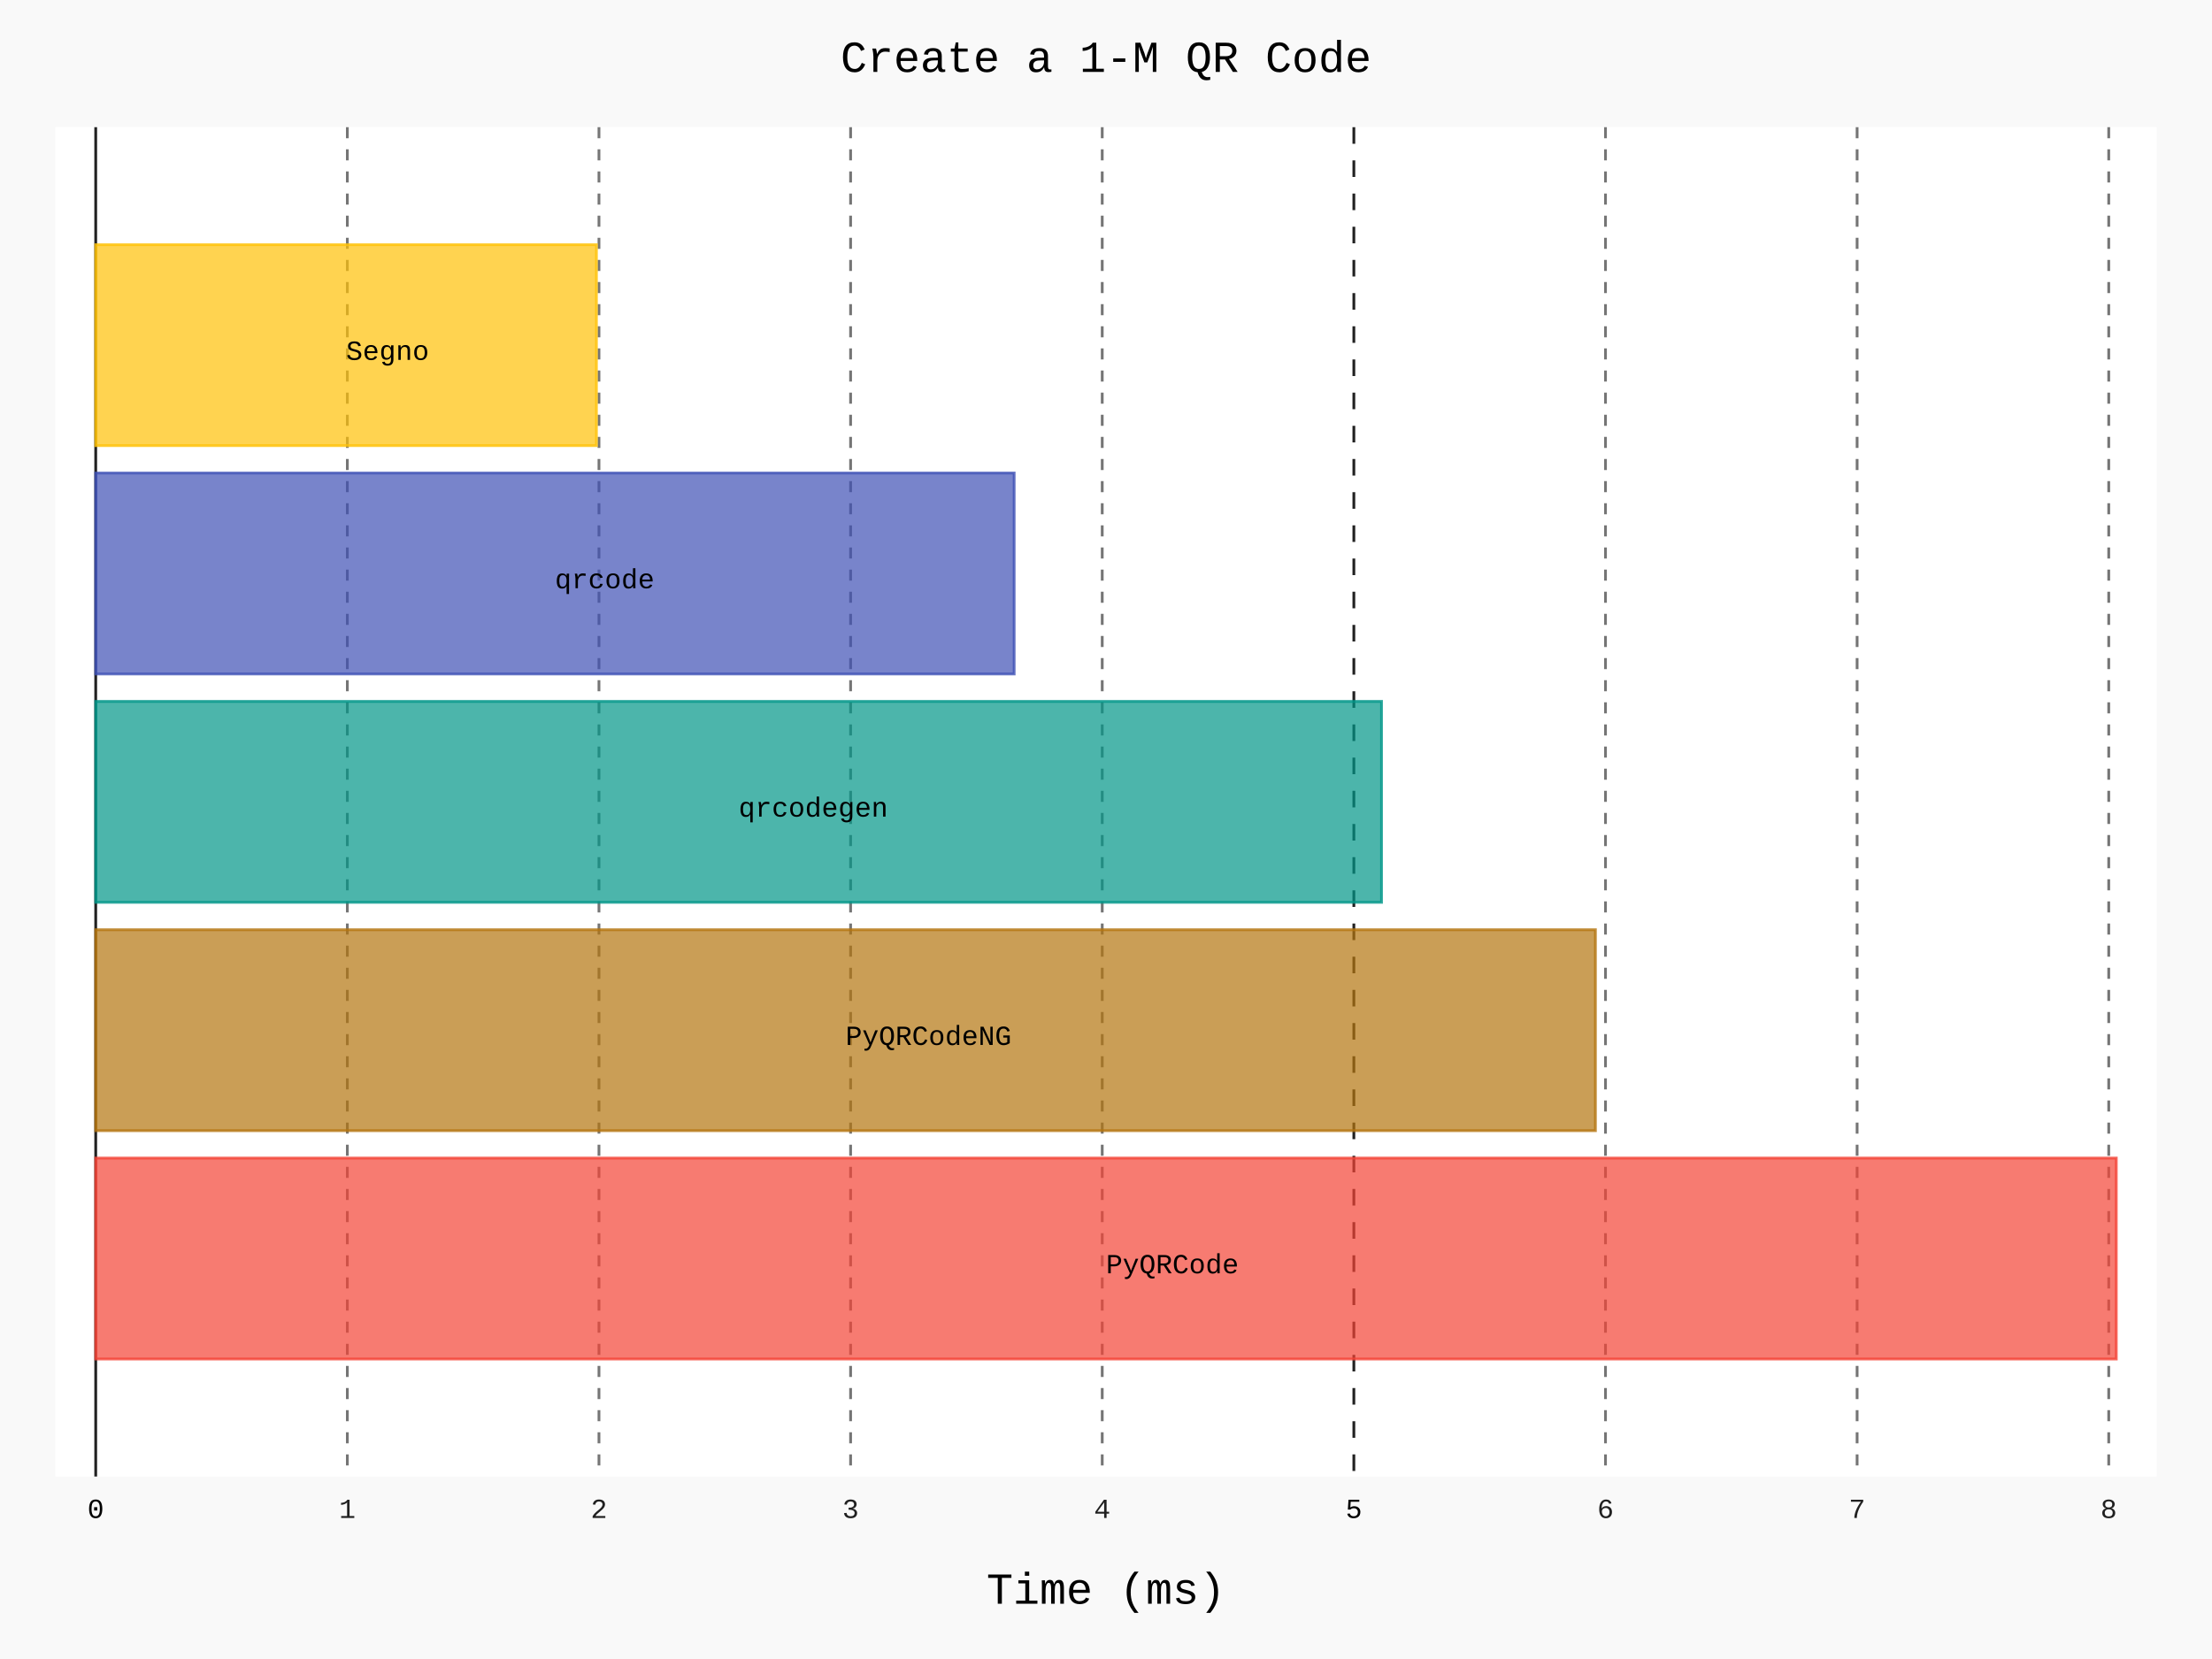
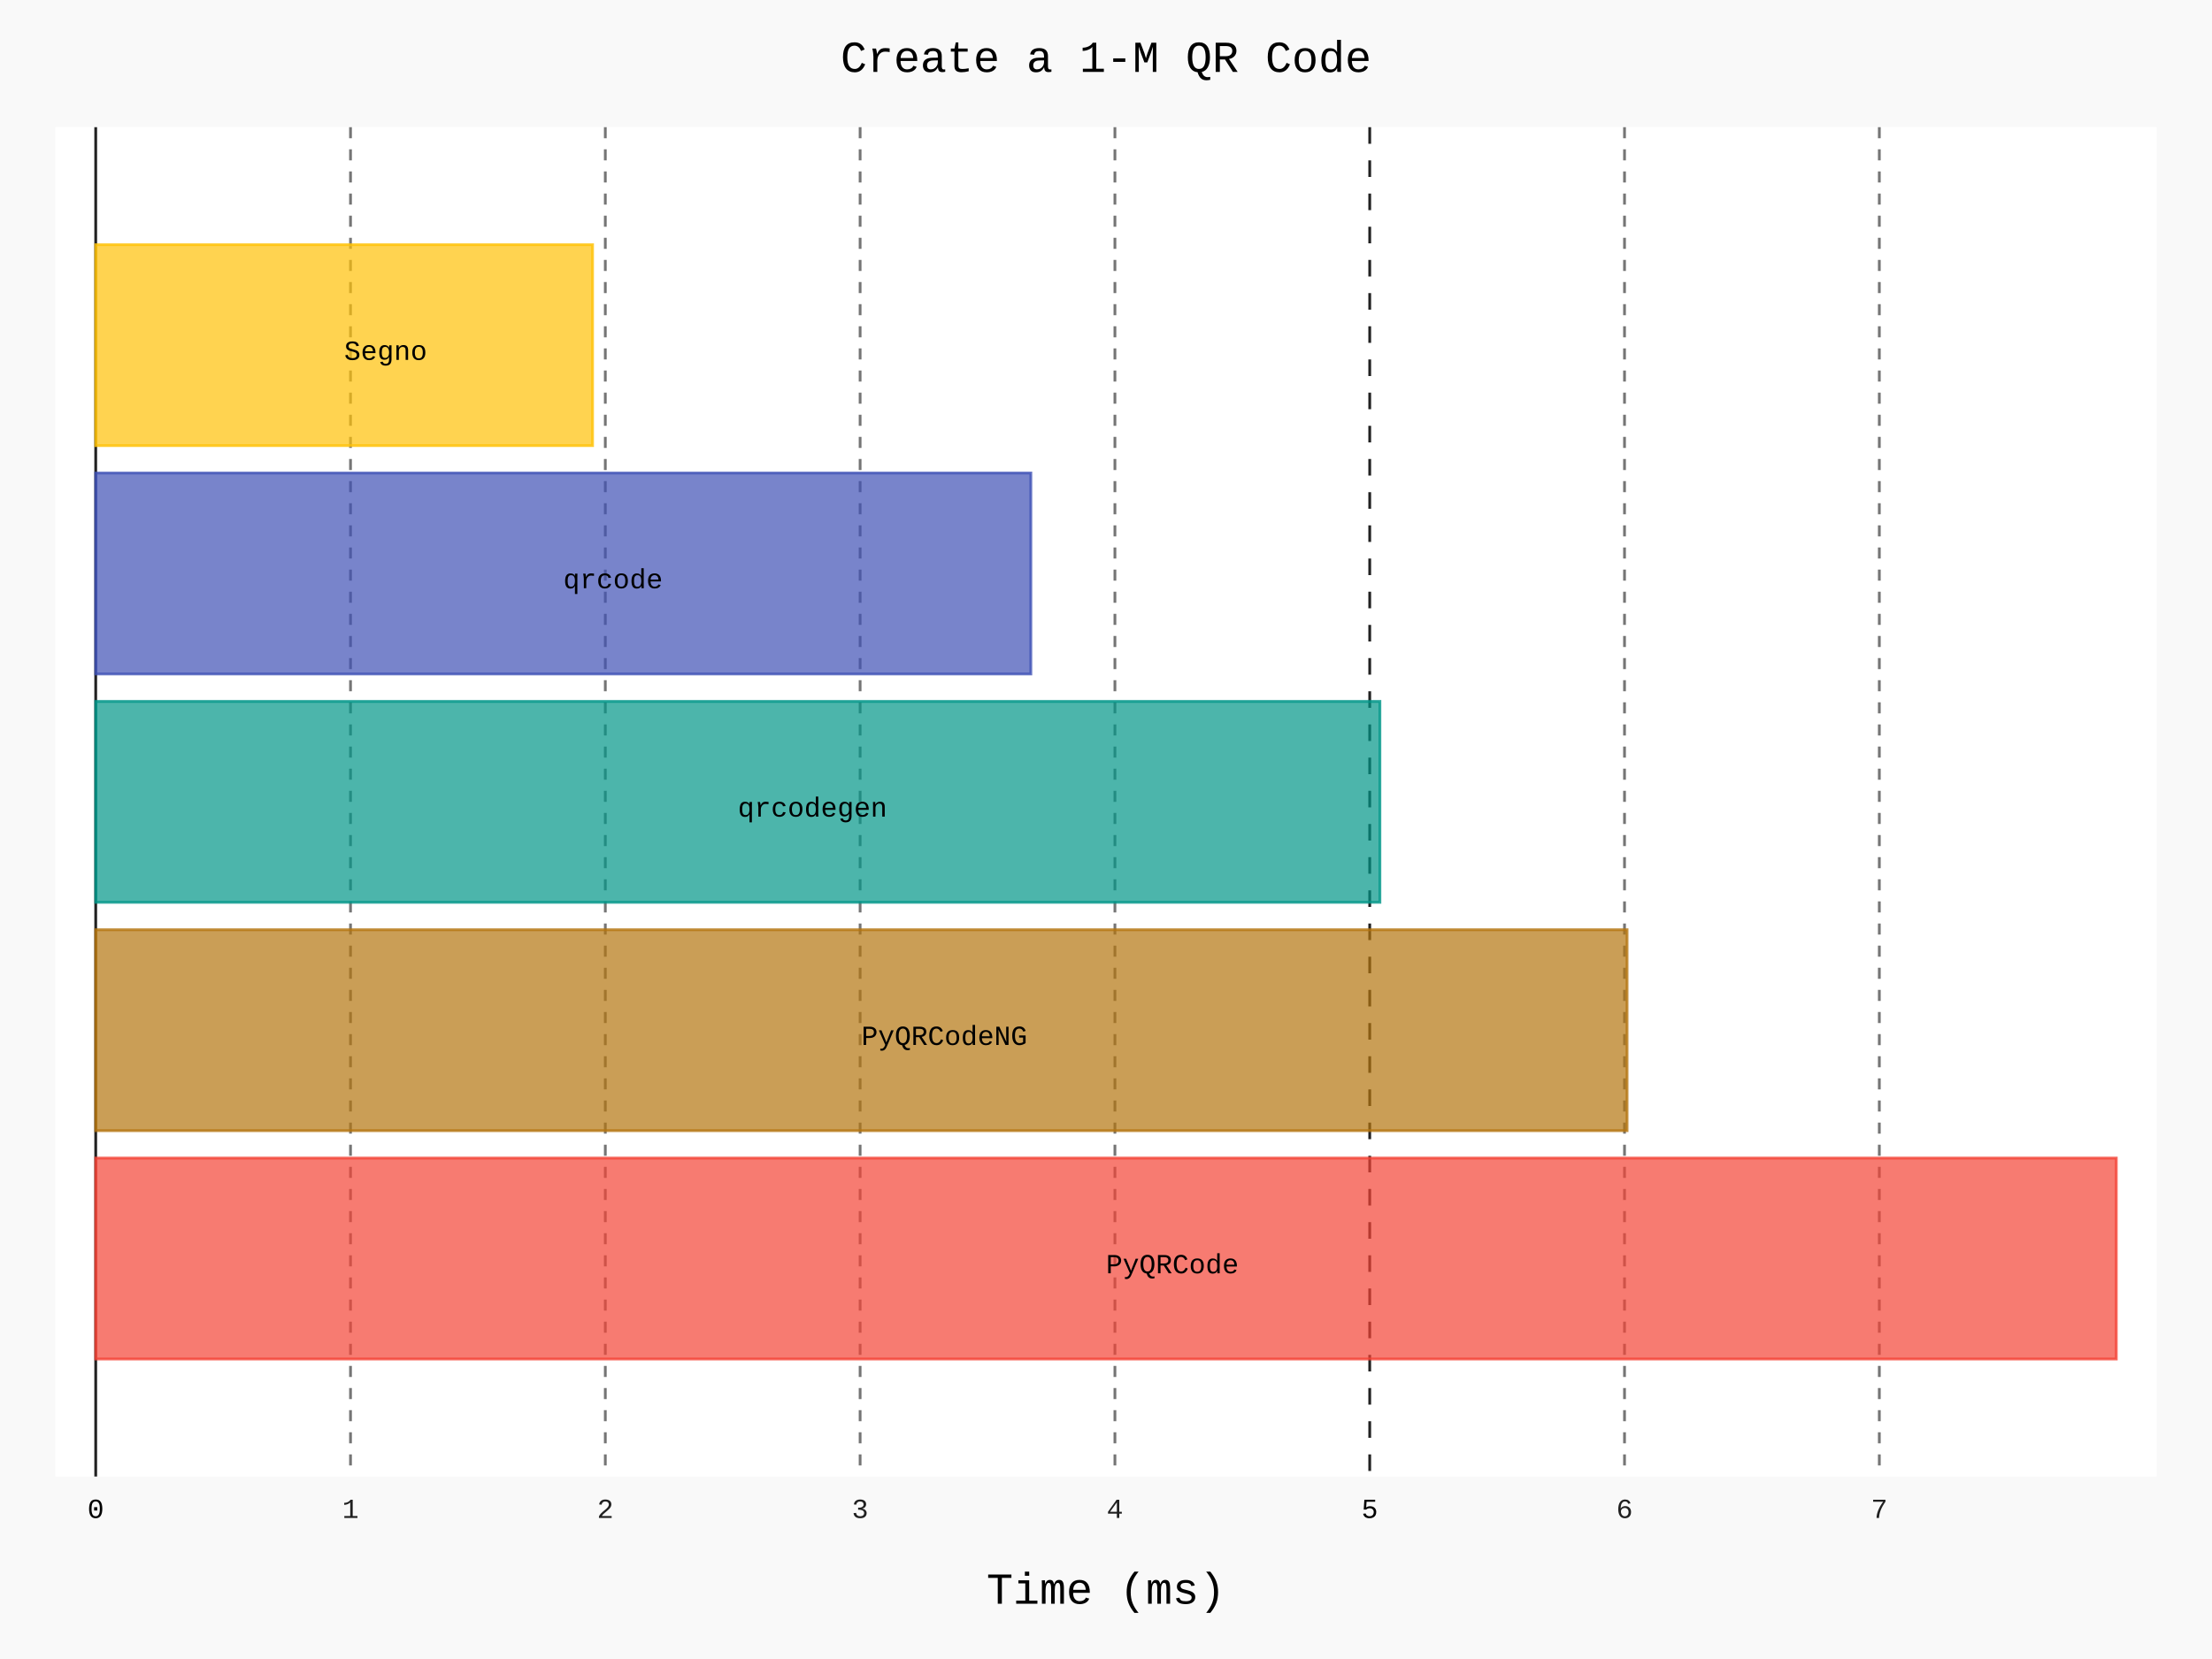
- <svg xmlns="http://www.w3.org/2000/svg" class="pygal-chart" id="chart-541167ba-1b6b-4b87-b5d0-6f5b373ab1a7" viewBox="0 0 800 600">
+ <svg xmlns="http://www.w3.org/2000/svg" class="pygal-chart" id="chart-2d01fd2a-e644-4f4f-b1ae-d51731d2c639" viewBox="0 0 800 600">
  <defs>
-     <style type="text/css">#chart-541167ba-1b6b-4b87-b5d0-6f5b373ab1a7{-webkit-user-select:none;-webkit-font-smoothing:antialiased;font-family:Consolas,"Liberation Mono",Menlo,Courier,monospace}#chart-541167ba-1b6b-4b87-b5d0-6f5b373ab1a7 .title{font-family:Consolas,"Liberation Mono",Menlo,Courier,monospace;font-size:16px}#chart-541167ba-1b6b-4b87-b5d0-6f5b373ab1a7 .legends .legend text{font-family:Consolas,"Liberation Mono",Menlo,Courier,monospace;font-size:14px}#chart-541167ba-1b6b-4b87-b5d0-6f5b373ab1a7 .axis text{font-family:Consolas,"Liberation Mono",Menlo,Courier,monospace;font-size:10px}#chart-541167ba-1b6b-4b87-b5d0-6f5b373ab1a7 .axis text.major{font-family:Consolas,"Liberation Mono",Menlo,Courier,monospace;font-size:10px}#chart-541167ba-1b6b-4b87-b5d0-6f5b373ab1a7 .text-overlay text.value{font-family:Consolas,"Liberation Mono",Menlo,Courier,monospace;font-size:16px}#chart-541167ba-1b6b-4b87-b5d0-6f5b373ab1a7 .text-overlay text.label{font-family:Consolas,"Liberation Mono",Menlo,Courier,monospace;font-size:10px}#chart-541167ba-1b6b-4b87-b5d0-6f5b373ab1a7 .tooltip{font-family:Consolas,"Liberation Mono",Menlo,Courier,monospace;font-size:14px}#chart-541167ba-1b6b-4b87-b5d0-6f5b373ab1a7 text.no_data{font-family:Consolas,"Liberation Mono",Menlo,Courier,monospace;font-size:64px}
- #chart-541167ba-1b6b-4b87-b5d0-6f5b373ab1a7{background-color:rgba(249,249,249,1)}#chart-541167ba-1b6b-4b87-b5d0-6f5b373ab1a7 path,#chart-541167ba-1b6b-4b87-b5d0-6f5b373ab1a7 line,#chart-541167ba-1b6b-4b87-b5d0-6f5b373ab1a7 rect,#chart-541167ba-1b6b-4b87-b5d0-6f5b373ab1a7 circle{-webkit-transition:150ms;-moz-transition:150ms;transition:150ms}#chart-541167ba-1b6b-4b87-b5d0-6f5b373ab1a7 .graph &gt; .background{fill:rgba(249,249,249,1)}#chart-541167ba-1b6b-4b87-b5d0-6f5b373ab1a7 .plot &gt; .background{fill:rgba(255,255,255,1)}#chart-541167ba-1b6b-4b87-b5d0-6f5b373ab1a7 .graph{fill:rgba(0,0,0,.87)}#chart-541167ba-1b6b-4b87-b5d0-6f5b373ab1a7 text.no_data{fill:rgba(0,0,0,1)}#chart-541167ba-1b6b-4b87-b5d0-6f5b373ab1a7 .title{fill:rgba(0,0,0,1)}#chart-541167ba-1b6b-4b87-b5d0-6f5b373ab1a7 .legends .legend text{fill:rgba(0,0,0,.87)}#chart-541167ba-1b6b-4b87-b5d0-6f5b373ab1a7 .legends .legend:hover text{fill:rgba(0,0,0,1)}#chart-541167ba-1b6b-4b87-b5d0-6f5b373ab1a7 .axis .line{stroke:rgba(0,0,0,1)}#chart-541167ba-1b6b-4b87-b5d0-6f5b373ab1a7 .axis .guide.line{stroke:rgba(0,0,0,.54)}#chart-541167ba-1b6b-4b87-b5d0-6f5b373ab1a7 .axis .major.line{stroke:rgba(0,0,0,.87)}#chart-541167ba-1b6b-4b87-b5d0-6f5b373ab1a7 .axis text.major{fill:rgba(0,0,0,1)}#chart-541167ba-1b6b-4b87-b5d0-6f5b373ab1a7 .axis.y .guides:hover .guide.line,#chart-541167ba-1b6b-4b87-b5d0-6f5b373ab1a7 .line-graph .axis.x .guides:hover .guide.line,#chart-541167ba-1b6b-4b87-b5d0-6f5b373ab1a7 .stackedline-graph .axis.x .guides:hover .guide.line,#chart-541167ba-1b6b-4b87-b5d0-6f5b373ab1a7 .xy-graph .axis.x .guides:hover .guide.line{stroke:rgba(0,0,0,1)}#chart-541167ba-1b6b-4b87-b5d0-6f5b373ab1a7 .axis .guides:hover text{fill:rgba(0,0,0,1)}#chart-541167ba-1b6b-4b87-b5d0-6f5b373ab1a7 .reactive{fill-opacity:.7;stroke-opacity:.8}#chart-541167ba-1b6b-4b87-b5d0-6f5b373ab1a7 .ci{stroke:rgba(0,0,0,.87)}#chart-541167ba-1b6b-4b87-b5d0-6f5b373ab1a7 .reactive.active,#chart-541167ba-1b6b-4b87-b5d0-6f5b373ab1a7 .active .reactive{fill-opacity:.8;stroke-opacity:.9;stroke-width:4}#chart-541167ba-1b6b-4b87-b5d0-6f5b373ab1a7 .ci .reactive.active{stroke-width:1.5}#chart-541167ba-1b6b-4b87-b5d0-6f5b373ab1a7 .series text{fill:rgba(0,0,0,1)}#chart-541167ba-1b6b-4b87-b5d0-6f5b373ab1a7 .tooltip rect{fill:rgba(255,255,255,1);stroke:rgba(0,0,0,1);-webkit-transition:opacity 150ms;-moz-transition:opacity 150ms;transition:opacity 150ms}#chart-541167ba-1b6b-4b87-b5d0-6f5b373ab1a7 .tooltip .label{fill:rgba(0,0,0,.87)}#chart-541167ba-1b6b-4b87-b5d0-6f5b373ab1a7 .tooltip .label{fill:rgba(0,0,0,.87)}#chart-541167ba-1b6b-4b87-b5d0-6f5b373ab1a7 .tooltip .legend{font-size:.8em;fill:rgba(0,0,0,.54)}#chart-541167ba-1b6b-4b87-b5d0-6f5b373ab1a7 .tooltip .x_label{font-size:.6em;fill:rgba(0,0,0,1)}#chart-541167ba-1b6b-4b87-b5d0-6f5b373ab1a7 .tooltip .xlink{font-size:.5em;text-decoration:underline}#chart-541167ba-1b6b-4b87-b5d0-6f5b373ab1a7 .tooltip .value{font-size:1.5em}#chart-541167ba-1b6b-4b87-b5d0-6f5b373ab1a7 .bound{font-size:.5em}#chart-541167ba-1b6b-4b87-b5d0-6f5b373ab1a7 .max-value{font-size:.75em;fill:rgba(0,0,0,.54)}#chart-541167ba-1b6b-4b87-b5d0-6f5b373ab1a7 .map-element{fill:rgba(255,255,255,1);stroke:rgba(0,0,0,.54) !important}#chart-541167ba-1b6b-4b87-b5d0-6f5b373ab1a7 .map-element .reactive{fill-opacity:inherit;stroke-opacity:inherit}#chart-541167ba-1b6b-4b87-b5d0-6f5b373ab1a7 .color-0,#chart-541167ba-1b6b-4b87-b5d0-6f5b373ab1a7 .color-0 a:visited{stroke:#F44336;fill:#F44336}#chart-541167ba-1b6b-4b87-b5d0-6f5b373ab1a7 .color-1,#chart-541167ba-1b6b-4b87-b5d0-6f5b373ab1a7 .color-1 a:visited{stroke:#3F51B5;fill:#3F51B5}#chart-541167ba-1b6b-4b87-b5d0-6f5b373ab1a7 .color-2,#chart-541167ba-1b6b-4b87-b5d0-6f5b373ab1a7 .color-2 a:visited{stroke:#009688;fill:#009688}#chart-541167ba-1b6b-4b87-b5d0-6f5b373ab1a7 .color-3,#chart-541167ba-1b6b-4b87-b5d0-6f5b373ab1a7 .color-3 a:visited{stroke:#FFC107;fill:#FFC107}#chart-541167ba-1b6b-4b87-b5d0-6f5b373ab1a7 .color-4,#chart-541167ba-1b6b-4b87-b5d0-6f5b373ab1a7 .color-4 a:visited{stroke:#FF5722;fill:#FF5722}#chart-541167ba-1b6b-4b87-b5d0-6f5b373ab1a7 .text-overlay .color-0 text{fill:black}#chart-541167ba-1b6b-4b87-b5d0-6f5b373ab1a7 .text-overlay .color-1 text{fill:black}#chart-541167ba-1b6b-4b87-b5d0-6f5b373ab1a7 .text-overlay .color-2 text{fill:black}#chart-541167ba-1b6b-4b87-b5d0-6f5b373ab1a7 .text-overlay .color-3 text{fill:black}#chart-541167ba-1b6b-4b87-b5d0-6f5b373ab1a7 .text-overlay .color-4 text{fill:black}
- #chart-541167ba-1b6b-4b87-b5d0-6f5b373ab1a7 text.no_data{text-anchor:middle}#chart-541167ba-1b6b-4b87-b5d0-6f5b373ab1a7 .guide.line{fill:none}#chart-541167ba-1b6b-4b87-b5d0-6f5b373ab1a7 .centered{text-anchor:middle}#chart-541167ba-1b6b-4b87-b5d0-6f5b373ab1a7 .title{text-anchor:middle}#chart-541167ba-1b6b-4b87-b5d0-6f5b373ab1a7 .legends .legend text{fill-opacity:1}#chart-541167ba-1b6b-4b87-b5d0-6f5b373ab1a7 .axis.x text{text-anchor:middle}#chart-541167ba-1b6b-4b87-b5d0-6f5b373ab1a7 .axis.x:not(.web) text[transform]{text-anchor:start}#chart-541167ba-1b6b-4b87-b5d0-6f5b373ab1a7 .axis.x:not(.web) text[transform].backwards{text-anchor:end}#chart-541167ba-1b6b-4b87-b5d0-6f5b373ab1a7 .axis.y text{text-anchor:end}#chart-541167ba-1b6b-4b87-b5d0-6f5b373ab1a7 .axis.y text[transform].backwards{text-anchor:start}#chart-541167ba-1b6b-4b87-b5d0-6f5b373ab1a7 .axis.y2 text{text-anchor:start}#chart-541167ba-1b6b-4b87-b5d0-6f5b373ab1a7 .axis.y2 text[transform].backwards{text-anchor:end}#chart-541167ba-1b6b-4b87-b5d0-6f5b373ab1a7 .axis .guide.line{stroke-dasharray:4,4}#chart-541167ba-1b6b-4b87-b5d0-6f5b373ab1a7 .axis .major.guide.line{stroke-dasharray:6,6}#chart-541167ba-1b6b-4b87-b5d0-6f5b373ab1a7 .horizontal .axis.y .guide.line,#chart-541167ba-1b6b-4b87-b5d0-6f5b373ab1a7 .horizontal .axis.y2 .guide.line,#chart-541167ba-1b6b-4b87-b5d0-6f5b373ab1a7 .vertical .axis.x .guide.line{opacity:0}#chart-541167ba-1b6b-4b87-b5d0-6f5b373ab1a7 .horizontal .axis.always_show .guide.line,#chart-541167ba-1b6b-4b87-b5d0-6f5b373ab1a7 .vertical .axis.always_show .guide.line{opacity:1 !important}#chart-541167ba-1b6b-4b87-b5d0-6f5b373ab1a7 .axis.y .guides:hover .guide.line,#chart-541167ba-1b6b-4b87-b5d0-6f5b373ab1a7 .axis.y2 .guides:hover .guide.line,#chart-541167ba-1b6b-4b87-b5d0-6f5b373ab1a7 .axis.x .guides:hover .guide.line{opacity:1}#chart-541167ba-1b6b-4b87-b5d0-6f5b373ab1a7 .axis .guides:hover text{opacity:1}#chart-541167ba-1b6b-4b87-b5d0-6f5b373ab1a7 .nofill{fill:none}#chart-541167ba-1b6b-4b87-b5d0-6f5b373ab1a7 .subtle-fill{fill-opacity:.2}#chart-541167ba-1b6b-4b87-b5d0-6f5b373ab1a7 .dot{stroke-width:1px;fill-opacity:1}#chart-541167ba-1b6b-4b87-b5d0-6f5b373ab1a7 .dot.active{stroke-width:5px}#chart-541167ba-1b6b-4b87-b5d0-6f5b373ab1a7 .dot.negative{fill:transparent}#chart-541167ba-1b6b-4b87-b5d0-6f5b373ab1a7 text,#chart-541167ba-1b6b-4b87-b5d0-6f5b373ab1a7 tspan{stroke:none !important}#chart-541167ba-1b6b-4b87-b5d0-6f5b373ab1a7 .series text.active{opacity:1}#chart-541167ba-1b6b-4b87-b5d0-6f5b373ab1a7 .tooltip rect{fill-opacity:.95;stroke-width:.5}#chart-541167ba-1b6b-4b87-b5d0-6f5b373ab1a7 .tooltip text{fill-opacity:1}#chart-541167ba-1b6b-4b87-b5d0-6f5b373ab1a7 .showable{visibility:hidden}#chart-541167ba-1b6b-4b87-b5d0-6f5b373ab1a7 .showable.shown{visibility:visible}#chart-541167ba-1b6b-4b87-b5d0-6f5b373ab1a7 .gauge-background{fill:rgba(229,229,229,1);stroke:none}#chart-541167ba-1b6b-4b87-b5d0-6f5b373ab1a7 .bg-lines{stroke:rgba(249,249,249,1);stroke-width:2px}</style>
+     <style type="text/css">#chart-2d01fd2a-e644-4f4f-b1ae-d51731d2c639{-webkit-user-select:none;-webkit-font-smoothing:antialiased;font-family:Consolas,"Liberation Mono",Menlo,Courier,monospace}#chart-2d01fd2a-e644-4f4f-b1ae-d51731d2c639 .title{font-family:Consolas,"Liberation Mono",Menlo,Courier,monospace;font-size:16px}#chart-2d01fd2a-e644-4f4f-b1ae-d51731d2c639 .legends .legend text{font-family:Consolas,"Liberation Mono",Menlo,Courier,monospace;font-size:14px}#chart-2d01fd2a-e644-4f4f-b1ae-d51731d2c639 .axis text{font-family:Consolas,"Liberation Mono",Menlo,Courier,monospace;font-size:10px}#chart-2d01fd2a-e644-4f4f-b1ae-d51731d2c639 .axis text.major{font-family:Consolas,"Liberation Mono",Menlo,Courier,monospace;font-size:10px}#chart-2d01fd2a-e644-4f4f-b1ae-d51731d2c639 .text-overlay text.value{font-family:Consolas,"Liberation Mono",Menlo,Courier,monospace;font-size:16px}#chart-2d01fd2a-e644-4f4f-b1ae-d51731d2c639 .text-overlay text.label{font-family:Consolas,"Liberation Mono",Menlo,Courier,monospace;font-size:10px}#chart-2d01fd2a-e644-4f4f-b1ae-d51731d2c639 .tooltip{font-family:Consolas,"Liberation Mono",Menlo,Courier,monospace;font-size:14px}#chart-2d01fd2a-e644-4f4f-b1ae-d51731d2c639 text.no_data{font-family:Consolas,"Liberation Mono",Menlo,Courier,monospace;font-size:64px}
+ #chart-2d01fd2a-e644-4f4f-b1ae-d51731d2c639{background-color:rgba(249,249,249,1)}#chart-2d01fd2a-e644-4f4f-b1ae-d51731d2c639 path,#chart-2d01fd2a-e644-4f4f-b1ae-d51731d2c639 line,#chart-2d01fd2a-e644-4f4f-b1ae-d51731d2c639 rect,#chart-2d01fd2a-e644-4f4f-b1ae-d51731d2c639 circle{-webkit-transition:150ms;-moz-transition:150ms;transition:150ms}#chart-2d01fd2a-e644-4f4f-b1ae-d51731d2c639 .graph &gt; .background{fill:rgba(249,249,249,1)}#chart-2d01fd2a-e644-4f4f-b1ae-d51731d2c639 .plot &gt; .background{fill:rgba(255,255,255,1)}#chart-2d01fd2a-e644-4f4f-b1ae-d51731d2c639 .graph{fill:rgba(0,0,0,.87)}#chart-2d01fd2a-e644-4f4f-b1ae-d51731d2c639 text.no_data{fill:rgba(0,0,0,1)}#chart-2d01fd2a-e644-4f4f-b1ae-d51731d2c639 .title{fill:rgba(0,0,0,1)}#chart-2d01fd2a-e644-4f4f-b1ae-d51731d2c639 .legends .legend text{fill:rgba(0,0,0,.87)}#chart-2d01fd2a-e644-4f4f-b1ae-d51731d2c639 .legends .legend:hover text{fill:rgba(0,0,0,1)}#chart-2d01fd2a-e644-4f4f-b1ae-d51731d2c639 .axis .line{stroke:rgba(0,0,0,1)}#chart-2d01fd2a-e644-4f4f-b1ae-d51731d2c639 .axis .guide.line{stroke:rgba(0,0,0,.54)}#chart-2d01fd2a-e644-4f4f-b1ae-d51731d2c639 .axis .major.line{stroke:rgba(0,0,0,.87)}#chart-2d01fd2a-e644-4f4f-b1ae-d51731d2c639 .axis text.major{fill:rgba(0,0,0,1)}#chart-2d01fd2a-e644-4f4f-b1ae-d51731d2c639 .axis.y .guides:hover .guide.line,#chart-2d01fd2a-e644-4f4f-b1ae-d51731d2c639 .line-graph .axis.x .guides:hover .guide.line,#chart-2d01fd2a-e644-4f4f-b1ae-d51731d2c639 .stackedline-graph .axis.x .guides:hover .guide.line,#chart-2d01fd2a-e644-4f4f-b1ae-d51731d2c639 .xy-graph .axis.x .guides:hover .guide.line{stroke:rgba(0,0,0,1)}#chart-2d01fd2a-e644-4f4f-b1ae-d51731d2c639 .axis .guides:hover text{fill:rgba(0,0,0,1)}#chart-2d01fd2a-e644-4f4f-b1ae-d51731d2c639 .reactive{fill-opacity:.7;stroke-opacity:.8}#chart-2d01fd2a-e644-4f4f-b1ae-d51731d2c639 .ci{stroke:rgba(0,0,0,.87)}#chart-2d01fd2a-e644-4f4f-b1ae-d51731d2c639 .reactive.active,#chart-2d01fd2a-e644-4f4f-b1ae-d51731d2c639 .active .reactive{fill-opacity:.8;stroke-opacity:.9;stroke-width:4}#chart-2d01fd2a-e644-4f4f-b1ae-d51731d2c639 .ci .reactive.active{stroke-width:1.5}#chart-2d01fd2a-e644-4f4f-b1ae-d51731d2c639 .series text{fill:rgba(0,0,0,1)}#chart-2d01fd2a-e644-4f4f-b1ae-d51731d2c639 .tooltip rect{fill:rgba(255,255,255,1);stroke:rgba(0,0,0,1);-webkit-transition:opacity 150ms;-moz-transition:opacity 150ms;transition:opacity 150ms}#chart-2d01fd2a-e644-4f4f-b1ae-d51731d2c639 .tooltip .label{fill:rgba(0,0,0,.87)}#chart-2d01fd2a-e644-4f4f-b1ae-d51731d2c639 .tooltip .label{fill:rgba(0,0,0,.87)}#chart-2d01fd2a-e644-4f4f-b1ae-d51731d2c639 .tooltip .legend{font-size:.8em;fill:rgba(0,0,0,.54)}#chart-2d01fd2a-e644-4f4f-b1ae-d51731d2c639 .tooltip .x_label{font-size:.6em;fill:rgba(0,0,0,1)}#chart-2d01fd2a-e644-4f4f-b1ae-d51731d2c639 .tooltip .xlink{font-size:.5em;text-decoration:underline}#chart-2d01fd2a-e644-4f4f-b1ae-d51731d2c639 .tooltip .value{font-size:1.5em}#chart-2d01fd2a-e644-4f4f-b1ae-d51731d2c639 .bound{font-size:.5em}#chart-2d01fd2a-e644-4f4f-b1ae-d51731d2c639 .max-value{font-size:.75em;fill:rgba(0,0,0,.54)}#chart-2d01fd2a-e644-4f4f-b1ae-d51731d2c639 .map-element{fill:rgba(255,255,255,1);stroke:rgba(0,0,0,.54) !important}#chart-2d01fd2a-e644-4f4f-b1ae-d51731d2c639 .map-element .reactive{fill-opacity:inherit;stroke-opacity:inherit}#chart-2d01fd2a-e644-4f4f-b1ae-d51731d2c639 .color-0,#chart-2d01fd2a-e644-4f4f-b1ae-d51731d2c639 .color-0 a:visited{stroke:#F44336;fill:#F44336}#chart-2d01fd2a-e644-4f4f-b1ae-d51731d2c639 .color-1,#chart-2d01fd2a-e644-4f4f-b1ae-d51731d2c639 .color-1 a:visited{stroke:#3F51B5;fill:#3F51B5}#chart-2d01fd2a-e644-4f4f-b1ae-d51731d2c639 .color-2,#chart-2d01fd2a-e644-4f4f-b1ae-d51731d2c639 .color-2 a:visited{stroke:#009688;fill:#009688}#chart-2d01fd2a-e644-4f4f-b1ae-d51731d2c639 .color-3,#chart-2d01fd2a-e644-4f4f-b1ae-d51731d2c639 .color-3 a:visited{stroke:#FFC107;fill:#FFC107}#chart-2d01fd2a-e644-4f4f-b1ae-d51731d2c639 .color-4,#chart-2d01fd2a-e644-4f4f-b1ae-d51731d2c639 .color-4 a:visited{stroke:#FF5722;fill:#FF5722}#chart-2d01fd2a-e644-4f4f-b1ae-d51731d2c639 .text-overlay .color-0 text{fill:black}#chart-2d01fd2a-e644-4f4f-b1ae-d51731d2c639 .text-overlay .color-1 text{fill:black}#chart-2d01fd2a-e644-4f4f-b1ae-d51731d2c639 .text-overlay .color-2 text{fill:black}#chart-2d01fd2a-e644-4f4f-b1ae-d51731d2c639 .text-overlay .color-3 text{fill:black}#chart-2d01fd2a-e644-4f4f-b1ae-d51731d2c639 .text-overlay .color-4 text{fill:black}
+ #chart-2d01fd2a-e644-4f4f-b1ae-d51731d2c639 text.no_data{text-anchor:middle}#chart-2d01fd2a-e644-4f4f-b1ae-d51731d2c639 .guide.line{fill:none}#chart-2d01fd2a-e644-4f4f-b1ae-d51731d2c639 .centered{text-anchor:middle}#chart-2d01fd2a-e644-4f4f-b1ae-d51731d2c639 .title{text-anchor:middle}#chart-2d01fd2a-e644-4f4f-b1ae-d51731d2c639 .legends .legend text{fill-opacity:1}#chart-2d01fd2a-e644-4f4f-b1ae-d51731d2c639 .axis.x text{text-anchor:middle}#chart-2d01fd2a-e644-4f4f-b1ae-d51731d2c639 .axis.x:not(.web) text[transform]{text-anchor:start}#chart-2d01fd2a-e644-4f4f-b1ae-d51731d2c639 .axis.x:not(.web) text[transform].backwards{text-anchor:end}#chart-2d01fd2a-e644-4f4f-b1ae-d51731d2c639 .axis.y text{text-anchor:end}#chart-2d01fd2a-e644-4f4f-b1ae-d51731d2c639 .axis.y text[transform].backwards{text-anchor:start}#chart-2d01fd2a-e644-4f4f-b1ae-d51731d2c639 .axis.y2 text{text-anchor:start}#chart-2d01fd2a-e644-4f4f-b1ae-d51731d2c639 .axis.y2 text[transform].backwards{text-anchor:end}#chart-2d01fd2a-e644-4f4f-b1ae-d51731d2c639 .axis .guide.line{stroke-dasharray:4,4}#chart-2d01fd2a-e644-4f4f-b1ae-d51731d2c639 .axis .major.guide.line{stroke-dasharray:6,6}#chart-2d01fd2a-e644-4f4f-b1ae-d51731d2c639 .horizontal .axis.y .guide.line,#chart-2d01fd2a-e644-4f4f-b1ae-d51731d2c639 .horizontal .axis.y2 .guide.line,#chart-2d01fd2a-e644-4f4f-b1ae-d51731d2c639 .vertical .axis.x .guide.line{opacity:0}#chart-2d01fd2a-e644-4f4f-b1ae-d51731d2c639 .horizontal .axis.always_show .guide.line,#chart-2d01fd2a-e644-4f4f-b1ae-d51731d2c639 .vertical .axis.always_show .guide.line{opacity:1 !important}#chart-2d01fd2a-e644-4f4f-b1ae-d51731d2c639 .axis.y .guides:hover .guide.line,#chart-2d01fd2a-e644-4f4f-b1ae-d51731d2c639 .axis.y2 .guides:hover .guide.line,#chart-2d01fd2a-e644-4f4f-b1ae-d51731d2c639 .axis.x .guides:hover .guide.line{opacity:1}#chart-2d01fd2a-e644-4f4f-b1ae-d51731d2c639 .axis .guides:hover text{opacity:1}#chart-2d01fd2a-e644-4f4f-b1ae-d51731d2c639 .nofill{fill:none}#chart-2d01fd2a-e644-4f4f-b1ae-d51731d2c639 .subtle-fill{fill-opacity:.2}#chart-2d01fd2a-e644-4f4f-b1ae-d51731d2c639 .dot{stroke-width:1px;fill-opacity:1}#chart-2d01fd2a-e644-4f4f-b1ae-d51731d2c639 .dot.active{stroke-width:5px}#chart-2d01fd2a-e644-4f4f-b1ae-d51731d2c639 .dot.negative{fill:transparent}#chart-2d01fd2a-e644-4f4f-b1ae-d51731d2c639 text,#chart-2d01fd2a-e644-4f4f-b1ae-d51731d2c639 tspan{stroke:none !important}#chart-2d01fd2a-e644-4f4f-b1ae-d51731d2c639 .series text.active{opacity:1}#chart-2d01fd2a-e644-4f4f-b1ae-d51731d2c639 .tooltip rect{fill-opacity:.95;stroke-width:.5}#chart-2d01fd2a-e644-4f4f-b1ae-d51731d2c639 .tooltip text{fill-opacity:1}#chart-2d01fd2a-e644-4f4f-b1ae-d51731d2c639 .showable{visibility:hidden}#chart-2d01fd2a-e644-4f4f-b1ae-d51731d2c639 .showable.shown{visibility:visible}#chart-2d01fd2a-e644-4f4f-b1ae-d51731d2c639 .gauge-background{fill:rgba(229,229,229,1);stroke:none}#chart-2d01fd2a-e644-4f4f-b1ae-d51731d2c639 .bg-lines{stroke:rgba(249,249,249,1);stroke-width:2px}</style>
  </defs>
  <g class="graph horizontalbar-graph horizontal">
    <rect class="background" height="600" width="800" x="0" y="0" />
    <g class="plot" transform="translate(20, 46)">
      <rect class="background" height="488" width="760" x="0" y="0" />
      <g class="axis x always_show">
        <g class="guides">
          <path class="axis major line" d="M14.615 0 v488" />
          <text class="major" x="14.615" y="503.0">0</text>
        </g>
        <g class="guides">
-           <path class="guide line" d="M105.62 0 v488" />
-           <text class="" x="105.62" y="503.0">1</text>
+           <path class="guide line" d="M106.768 0 v488" />
+           <text class="" x="106.768" y="503.0">1</text>
        </g>
        <g class="guides">
-           <path class="guide line" d="M196.625 0 v488" />
-           <text class="" x="196.625" y="503.0">2</text>
+           <path class="guide line" d="M198.92 0 v488" />
+           <text class="" x="198.92" y="503.0">2</text>
        </g>
        <g class="guides">
-           <path class="guide line" d="M287.63 0 v488" />
-           <text class="" x="287.63" y="503.0">3</text>
+           <path class="guide line" d="M291.073 0 v488" />
+           <text class="" x="291.073" y="503.0">3</text>
        </g>
        <g class="guides">
-           <path class="guide line" d="M378.635 0 v488" />
-           <text class="" x="378.635" y="503.0">4</text>
+           <path class="guide line" d="M383.225 0 v488" />
+           <text class="" x="383.225" y="503.0">4</text>
        </g>
        <g class="guides">
-           <path class="major guide line" d="M469.64 0 v488" />
-           <text class="major" x="469.64" y="503.0">5</text>
+           <path class="major guide line" d="M475.378 0 v488" />
+           <text class="major" x="475.378" y="503.0">5</text>
        </g>
        <g class="guides">
-           <path class="guide line" d="M560.645 0 v488" />
-           <text class="" x="560.645" y="503.0">6</text>
+           <path class="guide line" d="M567.53 0 v488" />
+           <text class="" x="567.53" y="503.0">6</text>
        </g>
        <g class="guides">
-           <path class="guide line" d="M651.65 0 v488" />
-           <text class="" x="651.65" y="503.0">7</text>
-         </g>
-         <g class="guides">
-           <path class="guide line" d="M742.654 0 v488" />
-           <text class="" x="742.654" y="503.0">8</text>
+           <path class="guide line" d="M659.683 0 v488" />
+           <text class="" x="659.683" y="503.0">7</text>
        </g>
      </g>
      <g class="series serie-4 color-4">
        <g class="bars">
          <g class="bar" style="fill: #F44336; stroke: #F44336">
            <rect class="rect reactive tooltip-trigger" height="72.674" rx="0" ry="0" width="730.769" x="14.615" y="372.832" />
          </g>
        </g>
      </g>
      <g class="series serie-3 color-3">
        <g class="bars">
          <g class="bar" style="fill: #b4750f; stroke: #b4750f">
-             <rect class="rect reactive tooltip-trigger" height="72.674" rx="0" ry="0" width="542.389" x="14.615" y="290.247" />
+             <rect class="rect reactive tooltip-trigger" height="72.674" rx="0" ry="0" width="553.836" x="14.615" y="290.247" />
          </g>
        </g>
      </g>
      <g class="series serie-2 color-2">
        <g class="bars">
          <g class="bar" style="fill: #009688; stroke: #009688">
-             <rect class="rect reactive tooltip-trigger" height="72.674" rx="0" ry="0" width="465.035" x="14.615" y="207.663" />
+             <rect class="rect reactive tooltip-trigger" height="72.674" rx="0" ry="0" width="464.449" x="14.615" y="207.663" />
          </g>
        </g>
      </g>
      <g class="series serie-1 color-1">
        <g class="bars">
          <g class="bar" style="fill: #3F51B5; stroke: #3F51B5">
-             <rect class="rect reactive tooltip-trigger" height="72.674" rx="0" ry="0" width="332.168" x="14.615" y="125.078" />
+             <rect class="rect reactive tooltip-trigger" height="72.674" rx="0" ry="0" width="338.2" x="14.615" y="125.078" />
          </g>
        </g>
      </g>
      <g class="series serie-0 color-0">
        <g class="bars">
          <g class="bar" style="fill: #FFC107; stroke: #FFC107">
-             <rect class="rect reactive tooltip-trigger" height="72.674" rx="0" ry="0" width="181.1" x="14.615" y="42.494" />
+             <rect class="rect reactive tooltip-trigger" height="72.674" rx="0" ry="0" width="179.697" x="14.615" y="42.494" />
          </g>
        </g>
      </g>
    </g>
    <g class="titles">
      <text class="title plot_title" x="400.0" y="26">Create a 1-M QR Code</text>
      <text class="title" x="400.0" y="580">Time (ms)</text>
    </g>
    <g class="plot overlay" transform="translate(20, 46)">
      <g class="series serie-4 color-4" />
      <g class="series serie-3 color-3" />
      <g class="series serie-2 color-2" />
      <g class="series serie-1 color-1" />
      <g class="series serie-0 color-0" />
    </g>
    <g class="plot text-overlay" transform="translate(20, 46)">
      <g class="series serie-4 color-4">
        <text class="label" x="380.0" y="414.503">PyQRCode</text>
      </g>
      <g class="series serie-3 color-3">
-         <text class="label" x="285.81" y="331.918">PyQRCodeNG</text>
+         <text class="label" x="291.534" y="331.918">PyQRCodeNG</text>
      </g>
      <g class="series serie-2 color-2">
-         <text class="label" x="247.133" y="249.333">qrcodegen</text>
+         <text class="label" x="246.84" y="249.333">qrcodegen</text>
      </g>
      <g class="series serie-1 color-1">
-         <text class="label" x="180.699" y="166.749">qrcode</text>
+         <text class="label" x="183.715" y="166.749">qrcode</text>
      </g>
      <g class="series serie-0 color-0">
-         <text class="label" x="105.165" y="84.164">Segno</text>
+         <text class="label" x="104.464" y="84.164">Segno</text>
      </g>
    </g>
    <g class="plot tooltip-overlay" transform="translate(20, 46)">
      <g class="tooltip" style="opacity: 0" transform="translate(0 0)">
        <rect class="tooltip-box" height="0" rx="0" ry="0" width="0" />
        <g class="text" />
      </g>
    </g>
  </g>
</svg>
